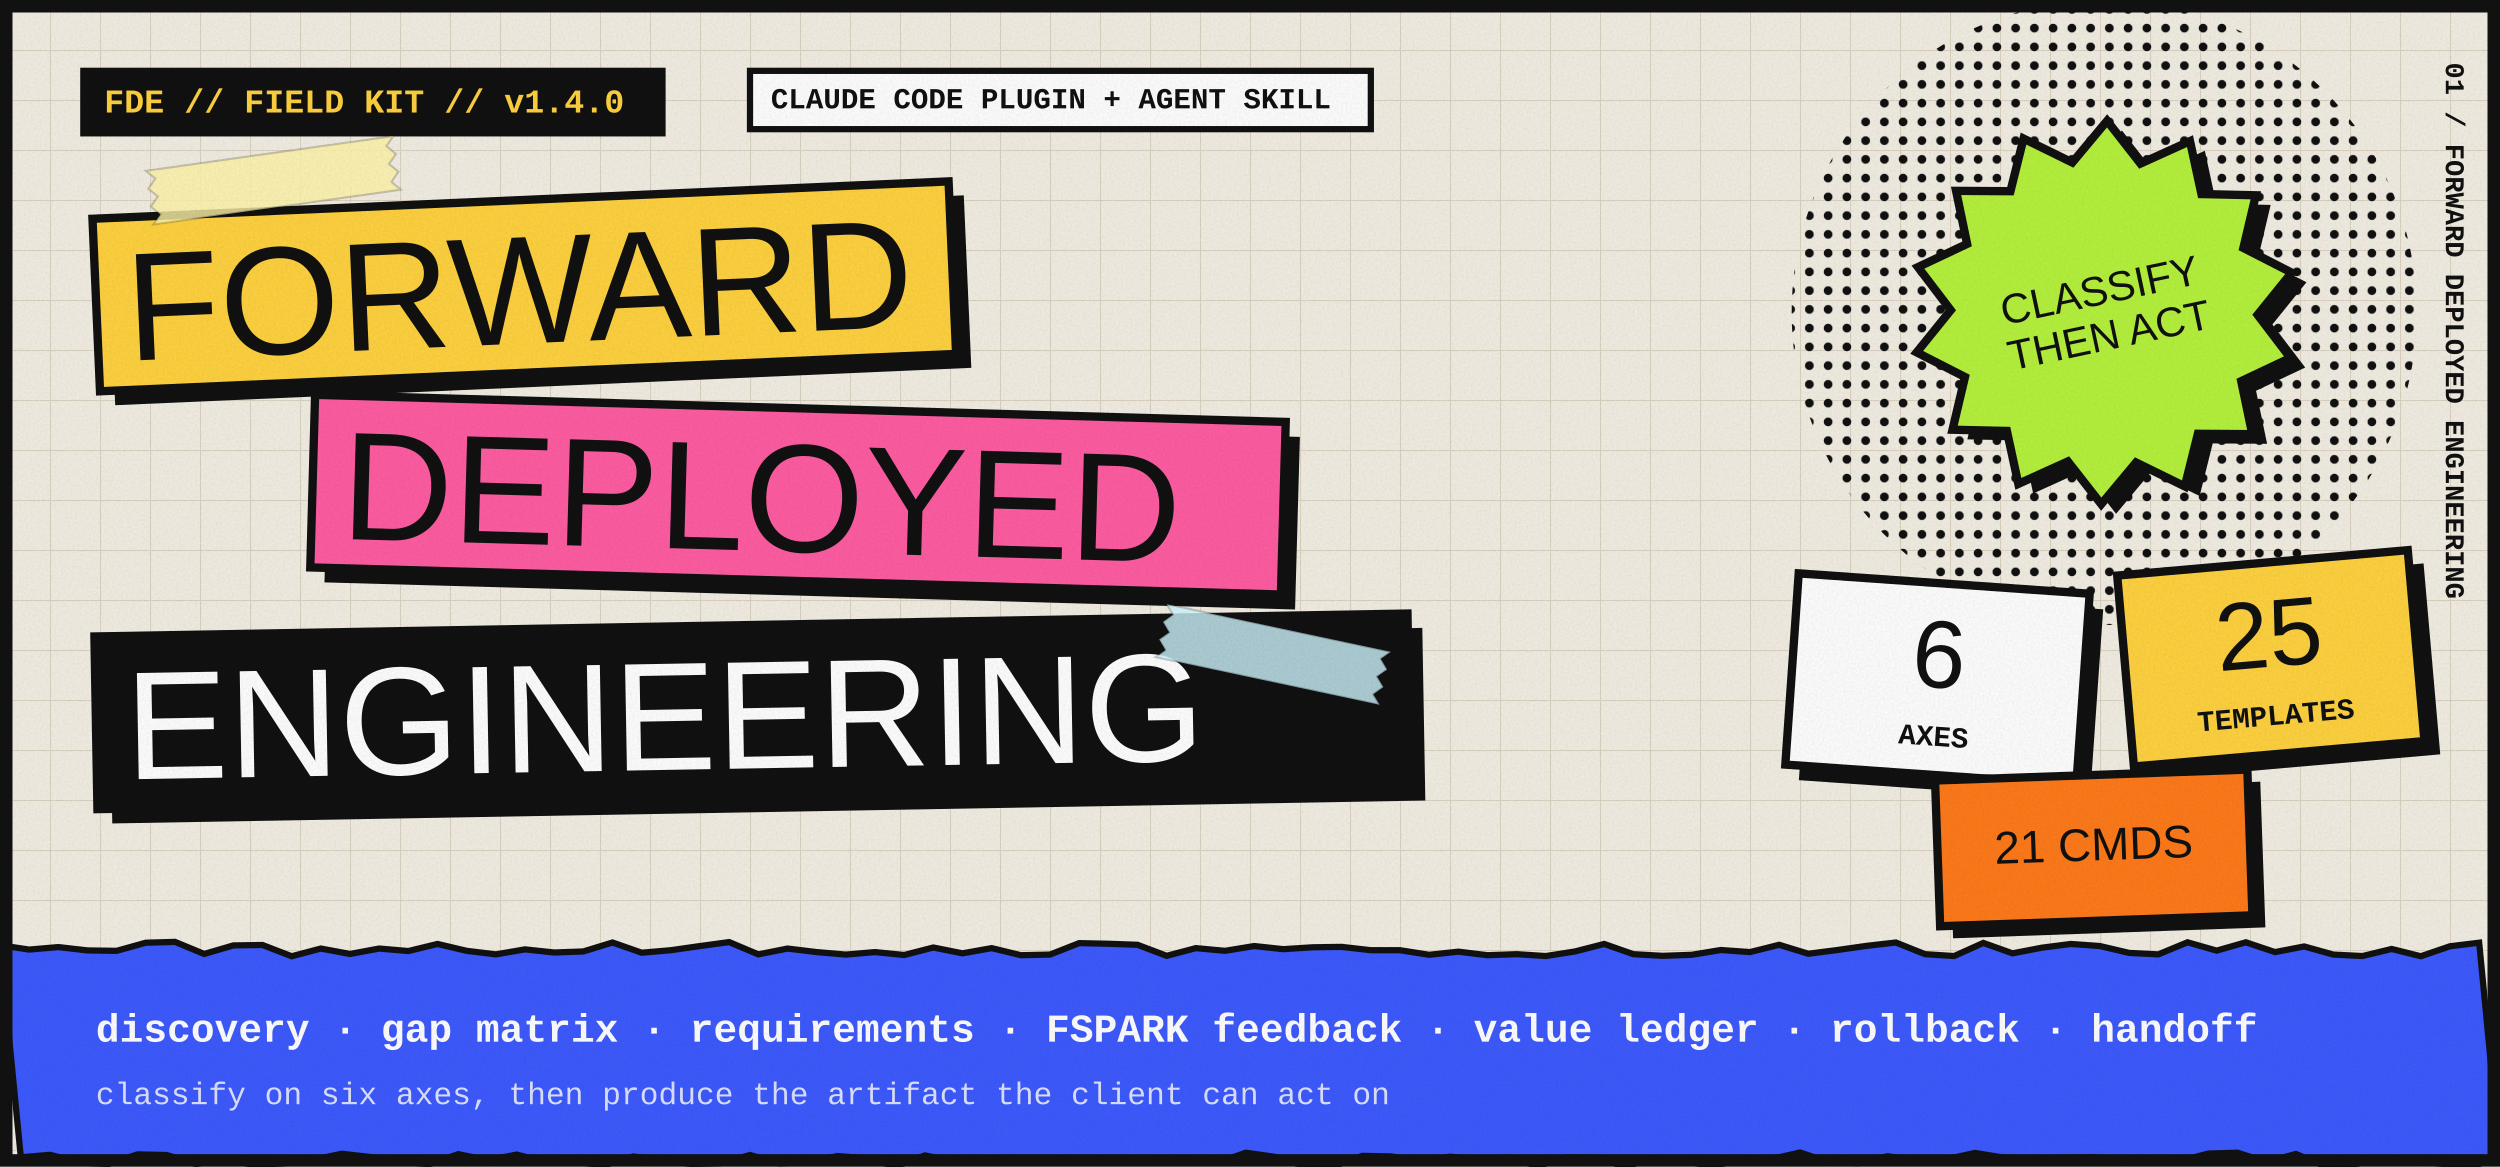
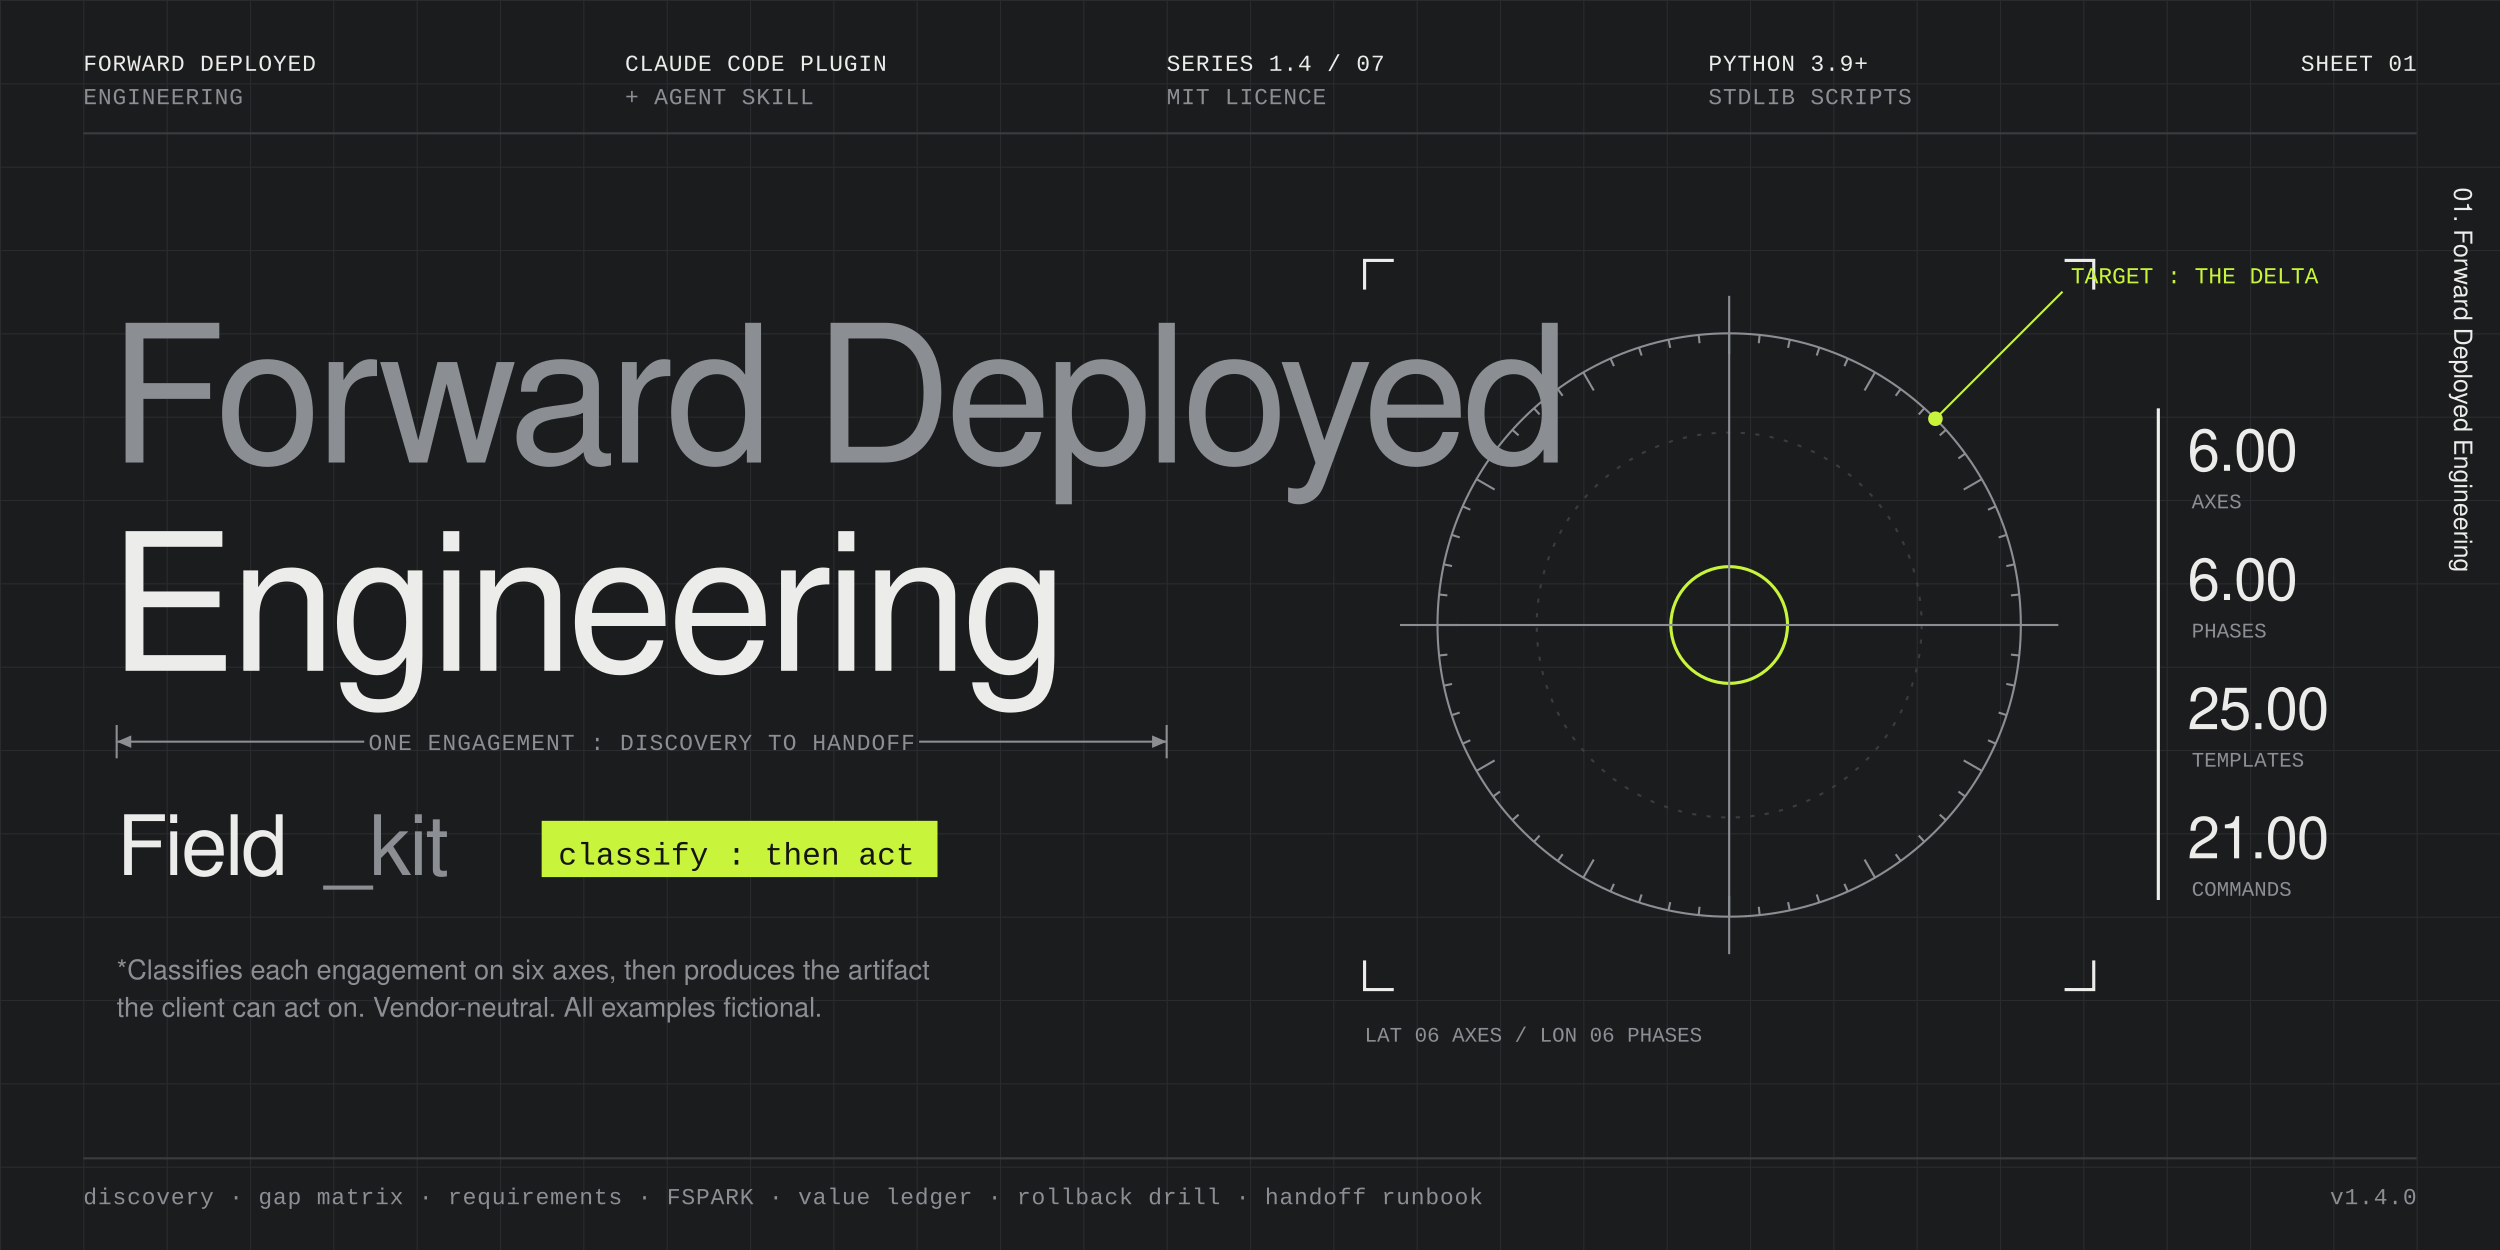
- <svg xmlns="http://www.w3.org/2000/svg" viewBox="0 0 1200 560" role="img" aria-labelledby="t d">
+ <svg xmlns="http://www.w3.org/2000/svg" viewBox="0 0 1200 600" role="img" aria-labelledby="t d">
+   <rect width="1200" height="600" fill="#1B1C1E" />
  <defs>
-     <pattern id="grid" width="24" height="24" patternUnits="userSpaceOnUse">
-       <path d="M24 0H0V24" fill="none" stroke="#DCD3C2" stroke-width="1" />
+     <pattern id="g" width="40" height="40" patternUnits="userSpaceOnUse">
+       <path d="M40 0H0V40" fill="none" stroke="#2A2B2E" stroke-width="1" />
    </pattern>
-     <pattern id="dots" width="9" height="9" patternUnits="userSpaceOnUse">
-       <circle cx="4.5" cy="4.5" r="2.1" fill="#111111" />
-     </pattern>
-     <pattern id="dotsw" width="9" height="9" patternUnits="userSpaceOnUse">
-       <circle cx="4.5" cy="4.5" r="1.8" fill="#FFFFFF" opacity=".55" />
-     </pattern>
-     <pattern id="stripes" width="14" height="14" patternUnits="userSpaceOnUse" patternTransform="rotate(45)">
-       <rect width="7" height="14" fill="#111111" />
-     </pattern>
-     <filter id="grain" x="0" y="0" width="100%" height="100%">
-       <feTurbulence type="fractalNoise" baseFrequency=".9" numOctaves="2" seed="4" />
-       <feColorMatrix values="0 0 0 0 0  0 0 0 0 0  0 0 0 0 0  0 0 0 .07 0" />
-       <feComposite in2="SourceGraphic" operator="in" />
-     </filter>
-     <marker id="ah" viewBox="0 0 10 10" refX="7" refY="5" markerWidth="5" markerHeight="5" orient="auto-start-reverse">
-       <path d="M0 0L10 5L0 10z" fill="#111111" />
-     </marker>
  </defs>
-   <rect width="1200" height="560" fill="#F3EEE3" />
-   <rect width="1200" height="560" fill="url(#grid)" />
-   <circle cx="1010" cy="150" r="150" fill="url(#dots)" />
-   <polygon points="0.0,453.7 14.0,455.8 28.0,454.6 42.0,456.2 56.0,456.4 70.0,452.5 84.0,452.1 98.0,457.9 112.0,453.8 126.0,453.6 140.0,459.0 154.0,455.3 168.0,457.9 182.0,455.3 196.0,456.5 210.0,453.1 224.0,456.4 238.0,458.1 252.0,455.7 266.0,457.2 280.0,456.7 294.0,452.4 308.0,457.3 322.0,456.1 336.0,454.1 350.0,452.2 364.0,458.1 378.0,455.3 392.0,457.0 406.0,458.2 420.0,457.0 434.0,458.4 448.0,454.8 462.0,457.6 476.0,455.1 490.0,458.5 504.0,458.2 518.0,452.7 532.0,453.0 546.0,453.5 560.0,458.8 574.0,455.1 588.0,456.4 602.0,454.1 616.0,455.6 630.0,454.7 644.0,454.5 658.0,456.1 672.0,456.1 686.0,458.3 700.0,456.8 714.0,458.5 728.0,458.0 742.0,458.9 756.0,456.7 770.0,453.1 784.0,458.0 798.0,458.8 812.0,458.3 826.0,456.0 840.0,457.0 854.0,453.5 868.0,457.8 882.0,456.0 896.0,454.0 910.0,452.4 924.0,458.0 938.0,458.9 952.0,452.6 966.0,457.6 980.0,454.9 994.0,453.1 1008.0,454.1 1022.0,457.4 1036.0,458.1 1050.0,452.3 1064.0,456.3 1078.0,452.3 1092.0,457.0 1106.0,454.3 1120.0,458.2 1134.0,458.9 1148.0,455.5 1162.0,459.0 1176.0,454.2 1190.0,452.5 1200.0,555.8 1186.0,559.8 1172.0,558.6 1158.0,557.1 1144.0,555.7 1130.0,558.9 1116.0,559.7 1102.0,553.9 1088.0,557.8 1074.0,553.3 1060.0,553.7 1046.0,557.4 1032.0,556.8 1018.0,556.4 1004.0,555.5 990.0,555.8 976.0,556.1 962.0,555.7 948.0,553.4 934.0,556.5 920.0,557.0 906.0,555.0 892.0,558.3 878.0,557.9 864.0,553.2 850.0,556.4 836.0,556.2 822.0,559.9 808.0,557.1 794.0,555.9 780.0,559.9 766.0,555.7 752.0,555.6 738.0,559.6 724.0,555.6 710.0,556.7 696.0,555.2 682.0,557.5 668.0,555.1 654.0,554.8 640.0,559.8 626.0,559.6 612.0,555.3 598.0,553.3 584.0,558.2 570.0,556.8 556.0,555.9 542.0,557.8 528.0,557.5 514.0,557.8 500.0,557.4 486.0,555.8 472.0,557.9 458.0,557.4 444.0,554.6 430.0,559.8 416.0,556.0 402.0,554.9 388.0,557.8 374.0,558.4 360.0,554.4 346.0,558.3 332.0,558.7 318.0,557.0 304.0,555.1 290.0,559.3 276.0,557.7 262.0,557.7 248.0,554.2 234.0,556.9 220.0,554.0 206.0,558.8 192.0,557.6 178.0,555.4 164.0,553.8 150.0,556.8 136.0,558.4 122.0,559.2 108.0,556.3 94.0,558.7 80.0,554.4 66.0,554.1 52.0,558.7 38.0,558.0 24.0,554.3 10.0,555.5" fill="#3D5AFE" stroke="#111111" stroke-width="3" />
-   <g transform="rotate(0 40 34)">
-     <rect x="40" y="34" width="278" height="30" fill="#111111" stroke="#111111" stroke-width="3" />
-     <text x="50" y="54" font-family="Courier New, Courier, monospace" font-size="16" fill="#FFD23F" text-anchor="start" font-weight="700">FDE // FIELD KIT // v1.4.0</text>
-   </g>
-   <g transform="rotate(0 360 34)">
-     <rect x="360" y="34" width="298" height="28" fill="#FFFFFF" stroke="#111111" stroke-width="3" />
-     <text x="370" y="52" font-family="Courier New, Courier, monospace" font-size="14" fill="#111111" text-anchor="start" font-weight="700">CLAUDE CODE PLUGIN + AGENT SKILL</text>
-   </g>
-   <g transform="rotate(-2.5 251.66 137.44)">
-     <rect x="53" y="103" width="411.32" height="82.88" fill="#111111" />
-     <rect x="46" y="96" width="411.32" height="82.88" fill="#FFD23F" stroke="#111111" stroke-width="4" />
-     <text x="60" y="164.82" font-family="Arial Black, Arial, Helvetica, sans-serif" font-size="74" fill="#111111" text-anchor="start">FORWARD</text>
-   </g>
-   <g transform="translate(70 82) rotate(-8)">
-     <polygon points="0.0,0.0 120.0,0.0 116.0,4.3 120.0,8.7 116.0,13.0 120.0,17.3 116.0,21.7 120.0,26.0 0.0,26.0 4.0,21.7 0.0,17.3 4.0,13.0 0.0,8.7 4.0,4.3" fill="#FFF4A8" opacity=".82" stroke="#111111" stroke-opacity=".25" />
-   </g>
-   <g transform="rotate(1.6 383.04 237.44)">
-     <rect x="157" y="203" width="466.08" height="82.88" fill="#111111" />
-     <rect x="150" y="196" width="466.08" height="82.88" fill="#FF5DA2" stroke="#111111" stroke-width="4" />
-     <text x="164" y="264.82" font-family="Arial Black, Arial, Helvetica, sans-serif" font-size="74" fill="#111111" text-anchor="start">DEPLOYED</text>
-   </g>
-   <g transform="rotate(-1 361.18 341.44)">
-     <rect x="53" y="307" width="630.36" height="82.88" fill="#111111" />
-     <rect x="46" y="300" width="630.36" height="82.88" fill="#111111" stroke="#111111" stroke-width="4" />
-     <text x="60" y="368.82" font-family="Arial Black, Arial, Helvetica, sans-serif" font-size="74" fill="#FFFFFF" text-anchor="start">ENGINEERING</text>
-   </g>
-   <g transform="translate(560 290) rotate(12)">
-     <polygon points="0.0,0.0 110.0,0.0 106.0,4.3 110.0,8.7 106.0,13.0 110.0,17.3 106.0,21.7 110.0,26.0 0.0,26.0 4.0,21.7 0.0,17.3 4.0,13.0 0.0,8.7 4.0,4.3" fill="#CFF7FF" opacity=".82" stroke="#111111" stroke-opacity=".25" />
-   </g>
-   <g transform="rotate(-12 1010 150)">
-     <polygon points="1102.0,150.0 1081.8,166.4 1092.9,189.9 1067.5,195.9 1067.4,221.9 1041.9,216.3 1030.5,239.7 1010.0,223.6 989.5,239.7 978.1,216.3 952.6,221.9 952.5,195.9 927.1,189.9 938.2,166.4 918.0,150.0 938.2,133.6 927.1,110.1 952.5,104.1 952.6,78.1 978.1,83.7 989.5,60.3 1010.0,76.4 1030.5,60.3 1041.9,83.7 1067.4,78.1 1067.5,104.1 1092.9,110.1 1081.8,133.6" transform="translate(6 6)" fill="#111111" />
-     <polygon points="1102.0,150.0 1081.8,166.4 1092.9,189.9 1067.5,195.9 1067.4,221.9 1041.9,216.3 1030.5,239.7 1010.0,223.6 989.5,239.7 978.1,216.3 952.6,221.9 952.5,195.9 927.1,189.9 938.2,166.4 918.0,150.0 938.2,133.6 927.1,110.1 952.5,104.1 952.6,78.1 978.1,83.7 989.5,60.3 1010.0,76.4 1030.5,60.3 1041.9,83.7 1067.4,78.1 1067.5,104.1 1092.9,110.1 1081.8,133.6" fill="#B5F23D" stroke="#111111" stroke-width="4" />
-     <text x="1010" y="146.0" font-family="Arial Black, Arial, Helvetica, sans-serif" font-size="20" fill="#111111" text-anchor="middle">CLASSIFY</text>
-     <text x="1010" y="168.0" font-family="Arial Black, Arial, Helvetica, sans-serif" font-size="20" fill="#111111" text-anchor="middle">THEN ACT</text>
-   </g>
-   <g transform="rotate(4 930.0 326.0)">
-     <rect x="867" y="287" width="140" height="92" fill="#111111" />
-     <rect x="860" y="280" width="140" height="92" fill="#FFFFFF" stroke="#111111" stroke-width="4" />
-     <text x="930" y="330" font-family="Arial Black, Arial, Helvetica, sans-serif" font-size="46" fill="#111111" text-anchor="middle">6</text>
-     <text x="930" y="358" font-family="Courier New, Courier, monospace" font-size="14" fill="#111111" text-anchor="middle" font-weight="700">AXES</text>
-   </g>
-   <g transform="rotate(-5 1090.0 316.0)">
-     <rect x="1027" y="277" width="140" height="92" fill="#111111" />
-     <rect x="1020" y="270" width="140" height="92" fill="#FFD23F" stroke="#111111" stroke-width="4" />
-     <text x="1090" y="320" font-family="Arial Black, Arial, Helvetica, sans-serif" font-size="46" fill="#111111" text-anchor="middle">25</text>
-     <text x="1090" y="348" font-family="Courier New, Courier, monospace" font-size="14" fill="#111111" text-anchor="middle" font-weight="700">TEMPLATES</text>
-   </g>
-   <g transform="rotate(-2 1005.0 407.0)">
-     <rect x="936" y="378" width="150" height="70" fill="#111111" />
-     <rect x="930" y="372" width="150" height="70" fill="#FF7A1A" stroke="#111111" stroke-width="4" />
-     <text x="1005" y="413" font-family="Arial Black, Arial, Helvetica, sans-serif" font-size="22" fill="#111111" text-anchor="middle">21 CMDS</text>
-   </g>
-   <text x="46" y="500" font-family="Courier New, Courier, monospace" font-size="19" fill="#FFFFFF" text-anchor="start" font-weight="700">discovery · gap matrix · requirements · FSPARK feedback · value ledger · rollback · handoff</text>
-   <text x="46" y="530" font-family="Courier New, Courier, monospace" font-size="15" fill="#DDE3FF" text-anchor="start">classify on six axes, then produce the artifact the client can act on</text>
-   <text x="1174" y="30" font-family="Courier New, Courier, monospace" font-size="13" fill="#111111" text-anchor="start" font-weight="700" transform="rotate(90 1174 30)">01 / FORWARD DEPLOYED ENGINEERING</text>
-   <rect width="1200" height="560" fill="#F3EEE3" filter="url(#grain)" />
-   <rect x="3" y="3" width="1194" height="554" fill="none" stroke="#111111" stroke-width="6" />
+   <rect width="1200" height="600" fill="url(#g)" />
+   <text x="40" y="34" font-family="SFMono-Regular, Consolas, Menlo, Courier New, monospace" font-size="11" font-weight="500" fill="#ECECEA" text-anchor="start" letter-spacing="0.4">FORWARD DEPLOYED</text>
+   <text x="40" y="50" font-family="SFMono-Regular, Consolas, Menlo, Courier New, monospace" font-size="11" font-weight="400" fill="#8B8E93" text-anchor="start" letter-spacing="0.4">ENGINEERING</text>
+   <text x="300" y="34" font-family="SFMono-Regular, Consolas, Menlo, Courier New, monospace" font-size="11" font-weight="500" fill="#ECECEA" text-anchor="start" letter-spacing="0.4">CLAUDE CODE PLUGIN</text>
+   <text x="300" y="50" font-family="SFMono-Regular, Consolas, Menlo, Courier New, monospace" font-size="11" font-weight="400" fill="#8B8E93" text-anchor="start" letter-spacing="0.4">+ AGENT SKILL</text>
+   <text x="560" y="34" font-family="SFMono-Regular, Consolas, Menlo, Courier New, monospace" font-size="11" font-weight="500" fill="#ECECEA" text-anchor="start" letter-spacing="0.4">SERIES 1.4 / 07</text>
+   <text x="560" y="50" font-family="SFMono-Regular, Consolas, Menlo, Courier New, monospace" font-size="11" font-weight="400" fill="#8B8E93" text-anchor="start" letter-spacing="0.4">MIT LICENCE</text>
+   <text x="820" y="34" font-family="SFMono-Regular, Consolas, Menlo, Courier New, monospace" font-size="11" font-weight="500" fill="#ECECEA" text-anchor="start" letter-spacing="0.4">PYTHON 3.9+</text>
+   <text x="820" y="50" font-family="SFMono-Regular, Consolas, Menlo, Courier New, monospace" font-size="11" font-weight="400" fill="#8B8E93" text-anchor="start" letter-spacing="0.4">STDLIB SCRIPTS</text>
+   <text x="1160" y="34" font-family="SFMono-Regular, Consolas, Menlo, Courier New, monospace" font-size="11" font-weight="500" fill="#ECECEA" text-anchor="end" letter-spacing="0.4">SHEET 01</text>
+   <line x1="40" y1="64" x2="1160" y2="64" stroke="#3A3C40" stroke-width="1" />
+   <text x="52" y="222" font-family="Helvetica Neue, Helvetica, Arial, sans-serif" font-size="92" font-weight="300" fill="#8B8E93" text-anchor="start" letter-spacing="-3">Forward Deployed</text>
+   <text x="52" y="322" font-family="Helvetica Neue, Helvetica, Arial, sans-serif" font-size="92" font-weight="500" fill="#ECECEA" text-anchor="start" letter-spacing="-3">Engineering</text>
+   <line x1="56" y1="348" x2="56" y2="364" stroke="#8B8E93" stroke-width="1" />
+   <line x1="560" y1="348" x2="560" y2="364" stroke="#8B8E93" stroke-width="1" />
+   <line x1="56" y1="356" x2="174.83" y2="356" stroke="#8B8E93" stroke-width="1" />
+   <line x1="441.17" y1="356" x2="560" y2="356" stroke="#8B8E93" stroke-width="1" />
+   <path d="M56 356l7 -3v6z M560 356l-7 -3v6z" fill="#8B8E93" />
+   <text x="308.0" y="360" font-family="SFMono-Regular, Consolas, Menlo, Courier New, monospace" font-size="11" font-weight="400" fill="#8B8E93" text-anchor="middle" letter-spacing="0.5">ONE ENGAGEMENT : DISCOVERY TO HANDOFF</text>
+   <text x="56" y="420" font-family="Helvetica Neue, Helvetica, Arial, sans-serif" font-size="40" font-weight="500" fill="#ECECEA" text-anchor="start" letter-spacing="-1">Field</text>
+   <text x="156" y="420" font-family="Helvetica Neue, Helvetica, Arial, sans-serif" font-size="40" font-weight="300" fill="#8B8E93" text-anchor="start" letter-spacing="-1">_kit</text>
+   <rect x="260" y="394" width="190" height="27" rx="0" fill="#C8F53B" />
+   <text x="268" y="415" font-family="SFMono-Regular, Consolas, Menlo, Courier New, monospace" font-size="15" font-weight="500" fill="#141414" text-anchor="start">classify : then act</text>
+   <text x="56" y="470" font-family="Helvetica Neue, Helvetica, Arial, sans-serif" font-size="13" font-weight="400" fill="#8B8E93" text-anchor="start">*Classifies each engagement on six axes, then produces the artifact</text>
+   <text x="56" y="488" font-family="Helvetica Neue, Helvetica, Arial, sans-serif" font-size="13" font-weight="400" fill="#8B8E93" text-anchor="start">the client can act on. Vendor-neutral. All examples fictional.</text>
+   <circle cx="830" cy="300" r="140" fill="none" stroke="#8B8E93" stroke-width="1" />
+   <circle cx="830" cy="300" r="92.4" fill="none" stroke="#3A3C40" stroke-width="1" stroke-dasharray="2 5" />
+   <circle cx="830" cy="300" r="28.0" fill="none" stroke="#C8F53B" stroke-width="1.5" />
+   <line x1="672" y1="300" x2="988" y2="300" stroke="#8B8E93" stroke-width="1" />
+   <line x1="830" y1="142" x2="830" y2="458" stroke="#8B8E93" stroke-width="1" />
+   <line x1="970.0" y1="300.0" x2="960.0" y2="300.0" stroke="#8B8E93" stroke-width="1" />
+   <line x1="969.233" y1="314.634" x2="965.255" y2="314.216" stroke="#8B8E93" stroke-width="1" />
+   <line x1="966.941" y1="329.108" x2="963.028" y2="328.276" stroke="#8B8E93" stroke-width="1" />
+   <line x1="963.148" y1="343.262" x2="959.344" y2="342.026" stroke="#8B8E93" stroke-width="1" />
+   <line x1="957.896" y1="356.943" x2="954.242" y2="355.316" stroke="#8B8E93" stroke-width="1" />
+   <line x1="951.244" y1="370.0" x2="942.583" y2="365.0" stroke="#8B8E93" stroke-width="1" />
+   <line x1="943.262" y1="382.29" x2="940.026" y2="379.939" stroke="#8B8E93" stroke-width="1" />
+   <line x1="934.04" y1="393.678" x2="931.068" y2="391.002" stroke="#8B8E93" stroke-width="1" />
+   <line x1="923.678" y1="404.04" x2="921.002" y2="401.068" stroke="#8B8E93" stroke-width="1" />
+   <line x1="912.29" y1="413.262" x2="909.939" y2="410.026" stroke="#8B8E93" stroke-width="1" />
+   <line x1="900.0" y1="421.244" x2="895.0" y2="412.583" stroke="#8B8E93" stroke-width="1" />
+   <line x1="886.943" y1="427.896" x2="885.316" y2="424.242" stroke="#8B8E93" stroke-width="1" />
+   <line x1="873.262" y1="433.148" x2="872.026" y2="429.344" stroke="#8B8E93" stroke-width="1" />
+   <line x1="859.108" y1="436.941" x2="858.276" y2="433.028" stroke="#8B8E93" stroke-width="1" />
+   <line x1="844.634" y1="439.233" x2="844.216" y2="435.255" stroke="#8B8E93" stroke-width="1" />
+   <line x1="830.0" y1="440.0" x2="830.0" y2="430.0" stroke="#8B8E93" stroke-width="1" />
+   <line x1="815.366" y1="439.233" x2="815.784" y2="435.255" stroke="#8B8E93" stroke-width="1" />
+   <line x1="800.892" y1="436.941" x2="801.724" y2="433.028" stroke="#8B8E93" stroke-width="1" />
+   <line x1="786.738" y1="433.148" x2="787.974" y2="429.344" stroke="#8B8E93" stroke-width="1" />
+   <line x1="773.057" y1="427.896" x2="774.684" y2="424.242" stroke="#8B8E93" stroke-width="1" />
+   <line x1="760.0" y1="421.244" x2="765.0" y2="412.583" stroke="#8B8E93" stroke-width="1" />
+   <line x1="747.71" y1="413.262" x2="750.061" y2="410.026" stroke="#8B8E93" stroke-width="1" />
+   <line x1="736.322" y1="404.04" x2="738.998" y2="401.068" stroke="#8B8E93" stroke-width="1" />
+   <line x1="725.96" y1="393.678" x2="728.932" y2="391.002" stroke="#8B8E93" stroke-width="1" />
+   <line x1="716.738" y1="382.29" x2="719.974" y2="379.939" stroke="#8B8E93" stroke-width="1" />
+   <line x1="708.756" y1="370.0" x2="717.417" y2="365.0" stroke="#8B8E93" stroke-width="1" />
+   <line x1="702.104" y1="356.943" x2="705.758" y2="355.316" stroke="#8B8E93" stroke-width="1" />
+   <line x1="696.852" y1="343.262" x2="700.656" y2="342.026" stroke="#8B8E93" stroke-width="1" />
+   <line x1="693.059" y1="329.108" x2="696.972" y2="328.276" stroke="#8B8E93" stroke-width="1" />
+   <line x1="690.767" y1="314.634" x2="694.745" y2="314.216" stroke="#8B8E93" stroke-width="1" />
+   <line x1="690.0" y1="300.0" x2="700.0" y2="300.0" stroke="#8B8E93" stroke-width="1" />
+   <line x1="690.767" y1="285.366" x2="694.745" y2="285.784" stroke="#8B8E93" stroke-width="1" />
+   <line x1="693.059" y1="270.892" x2="696.972" y2="271.724" stroke="#8B8E93" stroke-width="1" />
+   <line x1="696.852" y1="256.738" x2="700.656" y2="257.974" stroke="#8B8E93" stroke-width="1" />
+   <line x1="702.104" y1="243.057" x2="705.758" y2="244.684" stroke="#8B8E93" stroke-width="1" />
+   <line x1="708.756" y1="230.0" x2="717.417" y2="235.0" stroke="#8B8E93" stroke-width="1" />
+   <line x1="716.738" y1="217.71" x2="719.974" y2="220.061" stroke="#8B8E93" stroke-width="1" />
+   <line x1="725.96" y1="206.322" x2="728.932" y2="208.998" stroke="#8B8E93" stroke-width="1" />
+   <line x1="736.322" y1="195.96" x2="738.998" y2="198.932" stroke="#8B8E93" stroke-width="1" />
+   <line x1="747.71" y1="186.738" x2="750.061" y2="189.974" stroke="#8B8E93" stroke-width="1" />
+   <line x1="760.0" y1="178.756" x2="765.0" y2="187.417" stroke="#8B8E93" stroke-width="1" />
+   <line x1="773.057" y1="172.104" x2="774.684" y2="175.758" stroke="#8B8E93" stroke-width="1" />
+   <line x1="786.738" y1="166.852" x2="787.974" y2="170.656" stroke="#8B8E93" stroke-width="1" />
+   <line x1="800.892" y1="163.059" x2="801.724" y2="166.972" stroke="#8B8E93" stroke-width="1" />
+   <line x1="815.366" y1="160.767" x2="815.784" y2="164.745" stroke="#8B8E93" stroke-width="1" />
+   <line x1="830.0" y1="160.0" x2="830.0" y2="170.0" stroke="#8B8E93" stroke-width="1" />
+   <line x1="844.634" y1="160.767" x2="844.216" y2="164.745" stroke="#8B8E93" stroke-width="1" />
+   <line x1="859.108" y1="163.059" x2="858.276" y2="166.972" stroke="#8B8E93" stroke-width="1" />
+   <line x1="873.262" y1="166.852" x2="872.026" y2="170.656" stroke="#8B8E93" stroke-width="1" />
+   <line x1="886.943" y1="172.104" x2="885.316" y2="175.758" stroke="#8B8E93" stroke-width="1" />
+   <line x1="900.0" y1="178.756" x2="895.0" y2="187.417" stroke="#8B8E93" stroke-width="1" />
+   <line x1="912.29" y1="186.738" x2="909.939" y2="189.974" stroke="#8B8E93" stroke-width="1" />
+   <line x1="923.678" y1="195.96" x2="921.002" y2="198.932" stroke="#8B8E93" stroke-width="1" />
+   <line x1="934.04" y1="206.322" x2="931.068" y2="208.998" stroke="#8B8E93" stroke-width="1" />
+   <line x1="943.262" y1="217.71" x2="940.026" y2="220.061" stroke="#8B8E93" stroke-width="1" />
+   <line x1="951.244" y1="230" x2="942.583" y2="235" stroke="#8B8E93" stroke-width="1" />
+   <line x1="957.896" y1="243.057" x2="954.242" y2="244.684" stroke="#8B8E93" stroke-width="1" />
+   <line x1="963.148" y1="256.738" x2="959.344" y2="257.974" stroke="#8B8E93" stroke-width="1" />
+   <line x1="966.941" y1="270.892" x2="963.028" y2="271.724" stroke="#8B8E93" stroke-width="1" />
+   <line x1="969.233" y1="285.366" x2="965.255" y2="285.784" stroke="#8B8E93" stroke-width="1" />
+   <path d="M655 139V125H669 M991 125H1005V139 M1005 461V475H991 M669 475H655V461" fill="none" stroke="#ECECEA" stroke-width="1.5" />
+   <line x1="929" y1="201" x2="990" y2="140" stroke="#C8F53B" stroke-width="1" />
+   <circle cx="929" cy="201" r="3" fill="#C8F53B" stroke="#C8F53B" stroke-width="1" />
+   <text x="994" y="136" font-family="SFMono-Regular, Consolas, Menlo, Courier New, monospace" font-size="11" font-weight="400" fill="#C8F53B" text-anchor="start">TARGET : THE DELTA</text>
+   <line x1="1036" y1="196" x2="1036" y2="432" stroke="#ECECEA" stroke-width="1.5" />
+   <text x="1050" y="226" font-family="Helvetica Neue, Helvetica, Arial, sans-serif" font-size="28" font-weight="400" fill="#ECECEA" text-anchor="start" letter-spacing="-0.5">6.00</text>
+   <text x="1052" y="244" font-family="SFMono-Regular, Consolas, Menlo, Courier New, monospace" font-size="10" font-weight="400" fill="#8B8E93" text-anchor="start">AXES</text>
+   <text x="1050" y="288" font-family="Helvetica Neue, Helvetica, Arial, sans-serif" font-size="28" font-weight="400" fill="#ECECEA" text-anchor="start" letter-spacing="-0.5">6.00</text>
+   <text x="1052" y="306" font-family="SFMono-Regular, Consolas, Menlo, Courier New, monospace" font-size="10" font-weight="400" fill="#8B8E93" text-anchor="start">PHASES</text>
+   <text x="1050" y="350" font-family="Helvetica Neue, Helvetica, Arial, sans-serif" font-size="28" font-weight="400" fill="#ECECEA" text-anchor="start" letter-spacing="-0.5">25.00</text>
+   <text x="1052" y="368" font-family="SFMono-Regular, Consolas, Menlo, Courier New, monospace" font-size="10" font-weight="400" fill="#8B8E93" text-anchor="start">TEMPLATES</text>
+   <text x="1050" y="412" font-family="Helvetica Neue, Helvetica, Arial, sans-serif" font-size="28" font-weight="400" fill="#ECECEA" text-anchor="start" letter-spacing="-0.5">21.00</text>
+   <text x="1052" y="430" font-family="SFMono-Regular, Consolas, Menlo, Courier New, monospace" font-size="10" font-weight="400" fill="#8B8E93" text-anchor="start">COMMANDS</text>
+   <text x="655" y="500" font-family="SFMono-Regular, Consolas, Menlo, Courier New, monospace" font-size="10" font-weight="400" fill="#8B8E93" text-anchor="start">LAT 06 AXES / LON 06 PHASES</text>
+   <line x1="40" y1="556" x2="1160" y2="556" stroke="#3A3C40" stroke-width="1" />
+   <text x="40" y="578" font-family="SFMono-Regular, Consolas, Menlo, Courier New, monospace" font-size="11" font-weight="400" fill="#8B8E93" text-anchor="start" letter-spacing="0.4">discovery · gap matrix · requirements · FSPARK · value ledger · rollback drill · handoff runbook</text>
+   <text x="1160" y="578" font-family="SFMono-Regular, Consolas, Menlo, Courier New, monospace" font-size="11" font-weight="400" fill="#8B8E93" text-anchor="end" letter-spacing="0.4">v1.4.0</text>
+   <text x="1178" y="90" font-family="Helvetica Neue, Helvetica, Arial, sans-serif" font-size="12" font-weight="500" fill="#ECECEA" text-anchor="start" transform="rotate(90 1178 90)">01.   Forward Deployed Engineering</text>
</svg>
